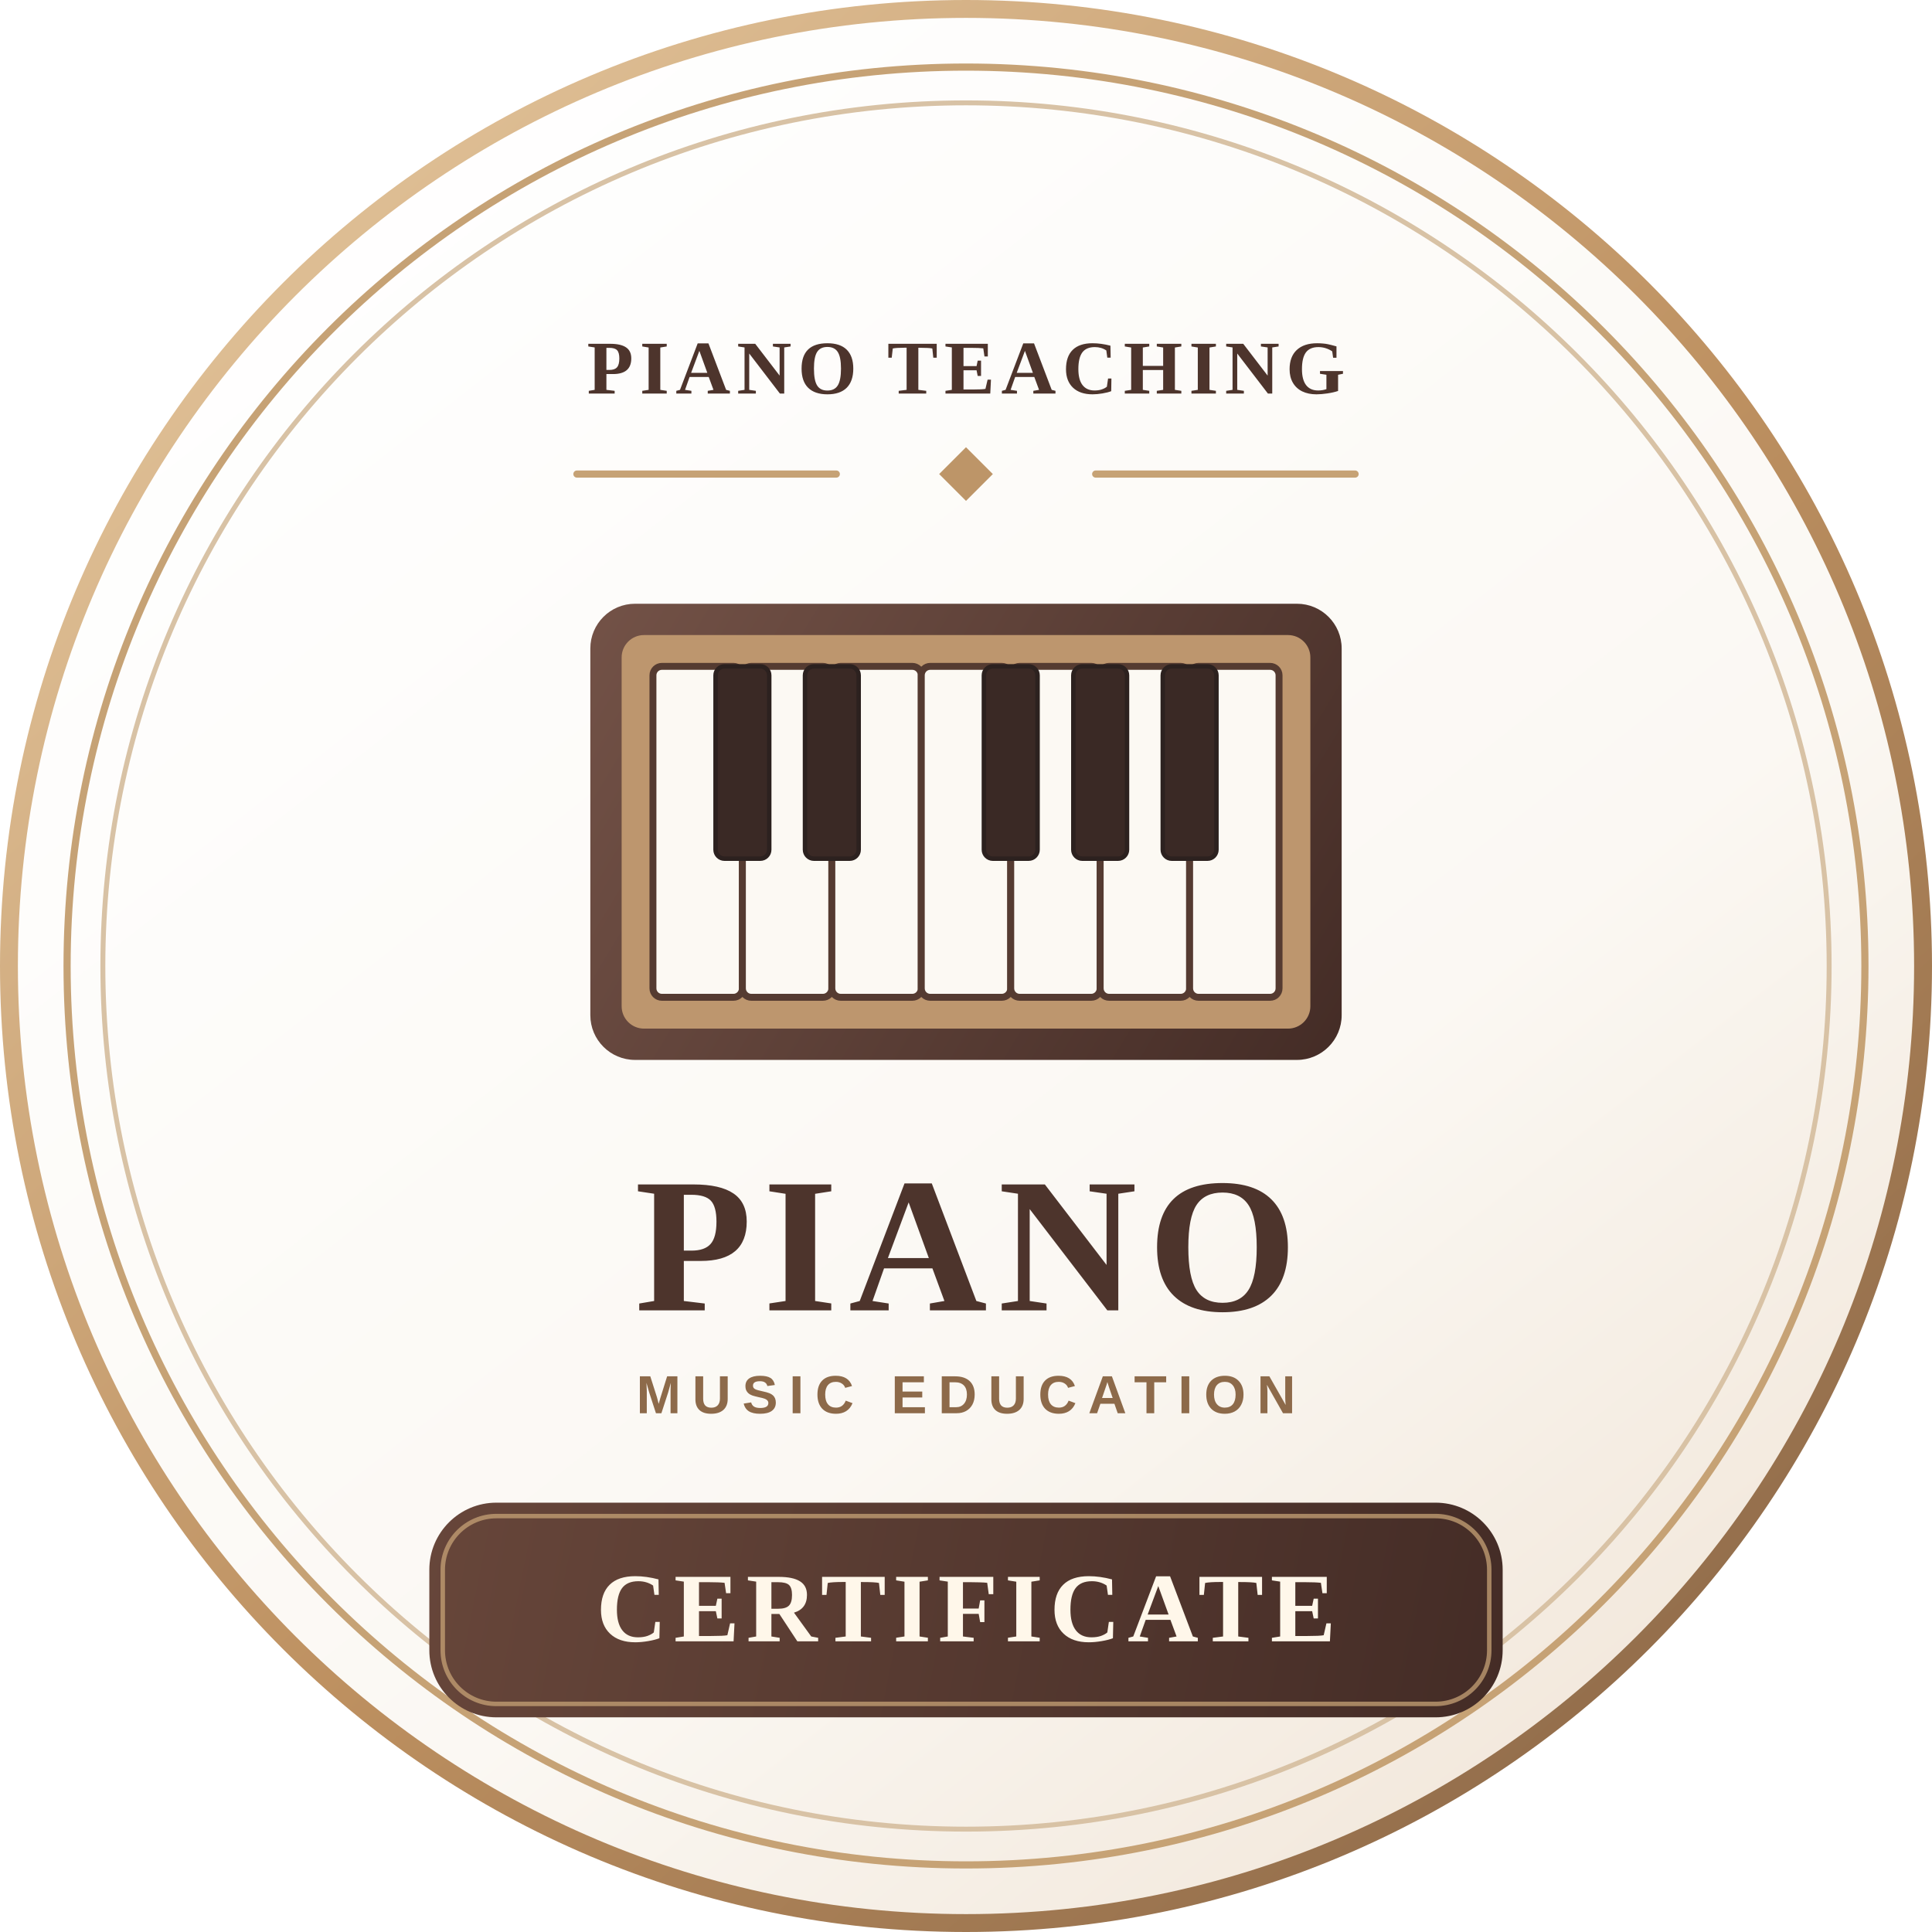
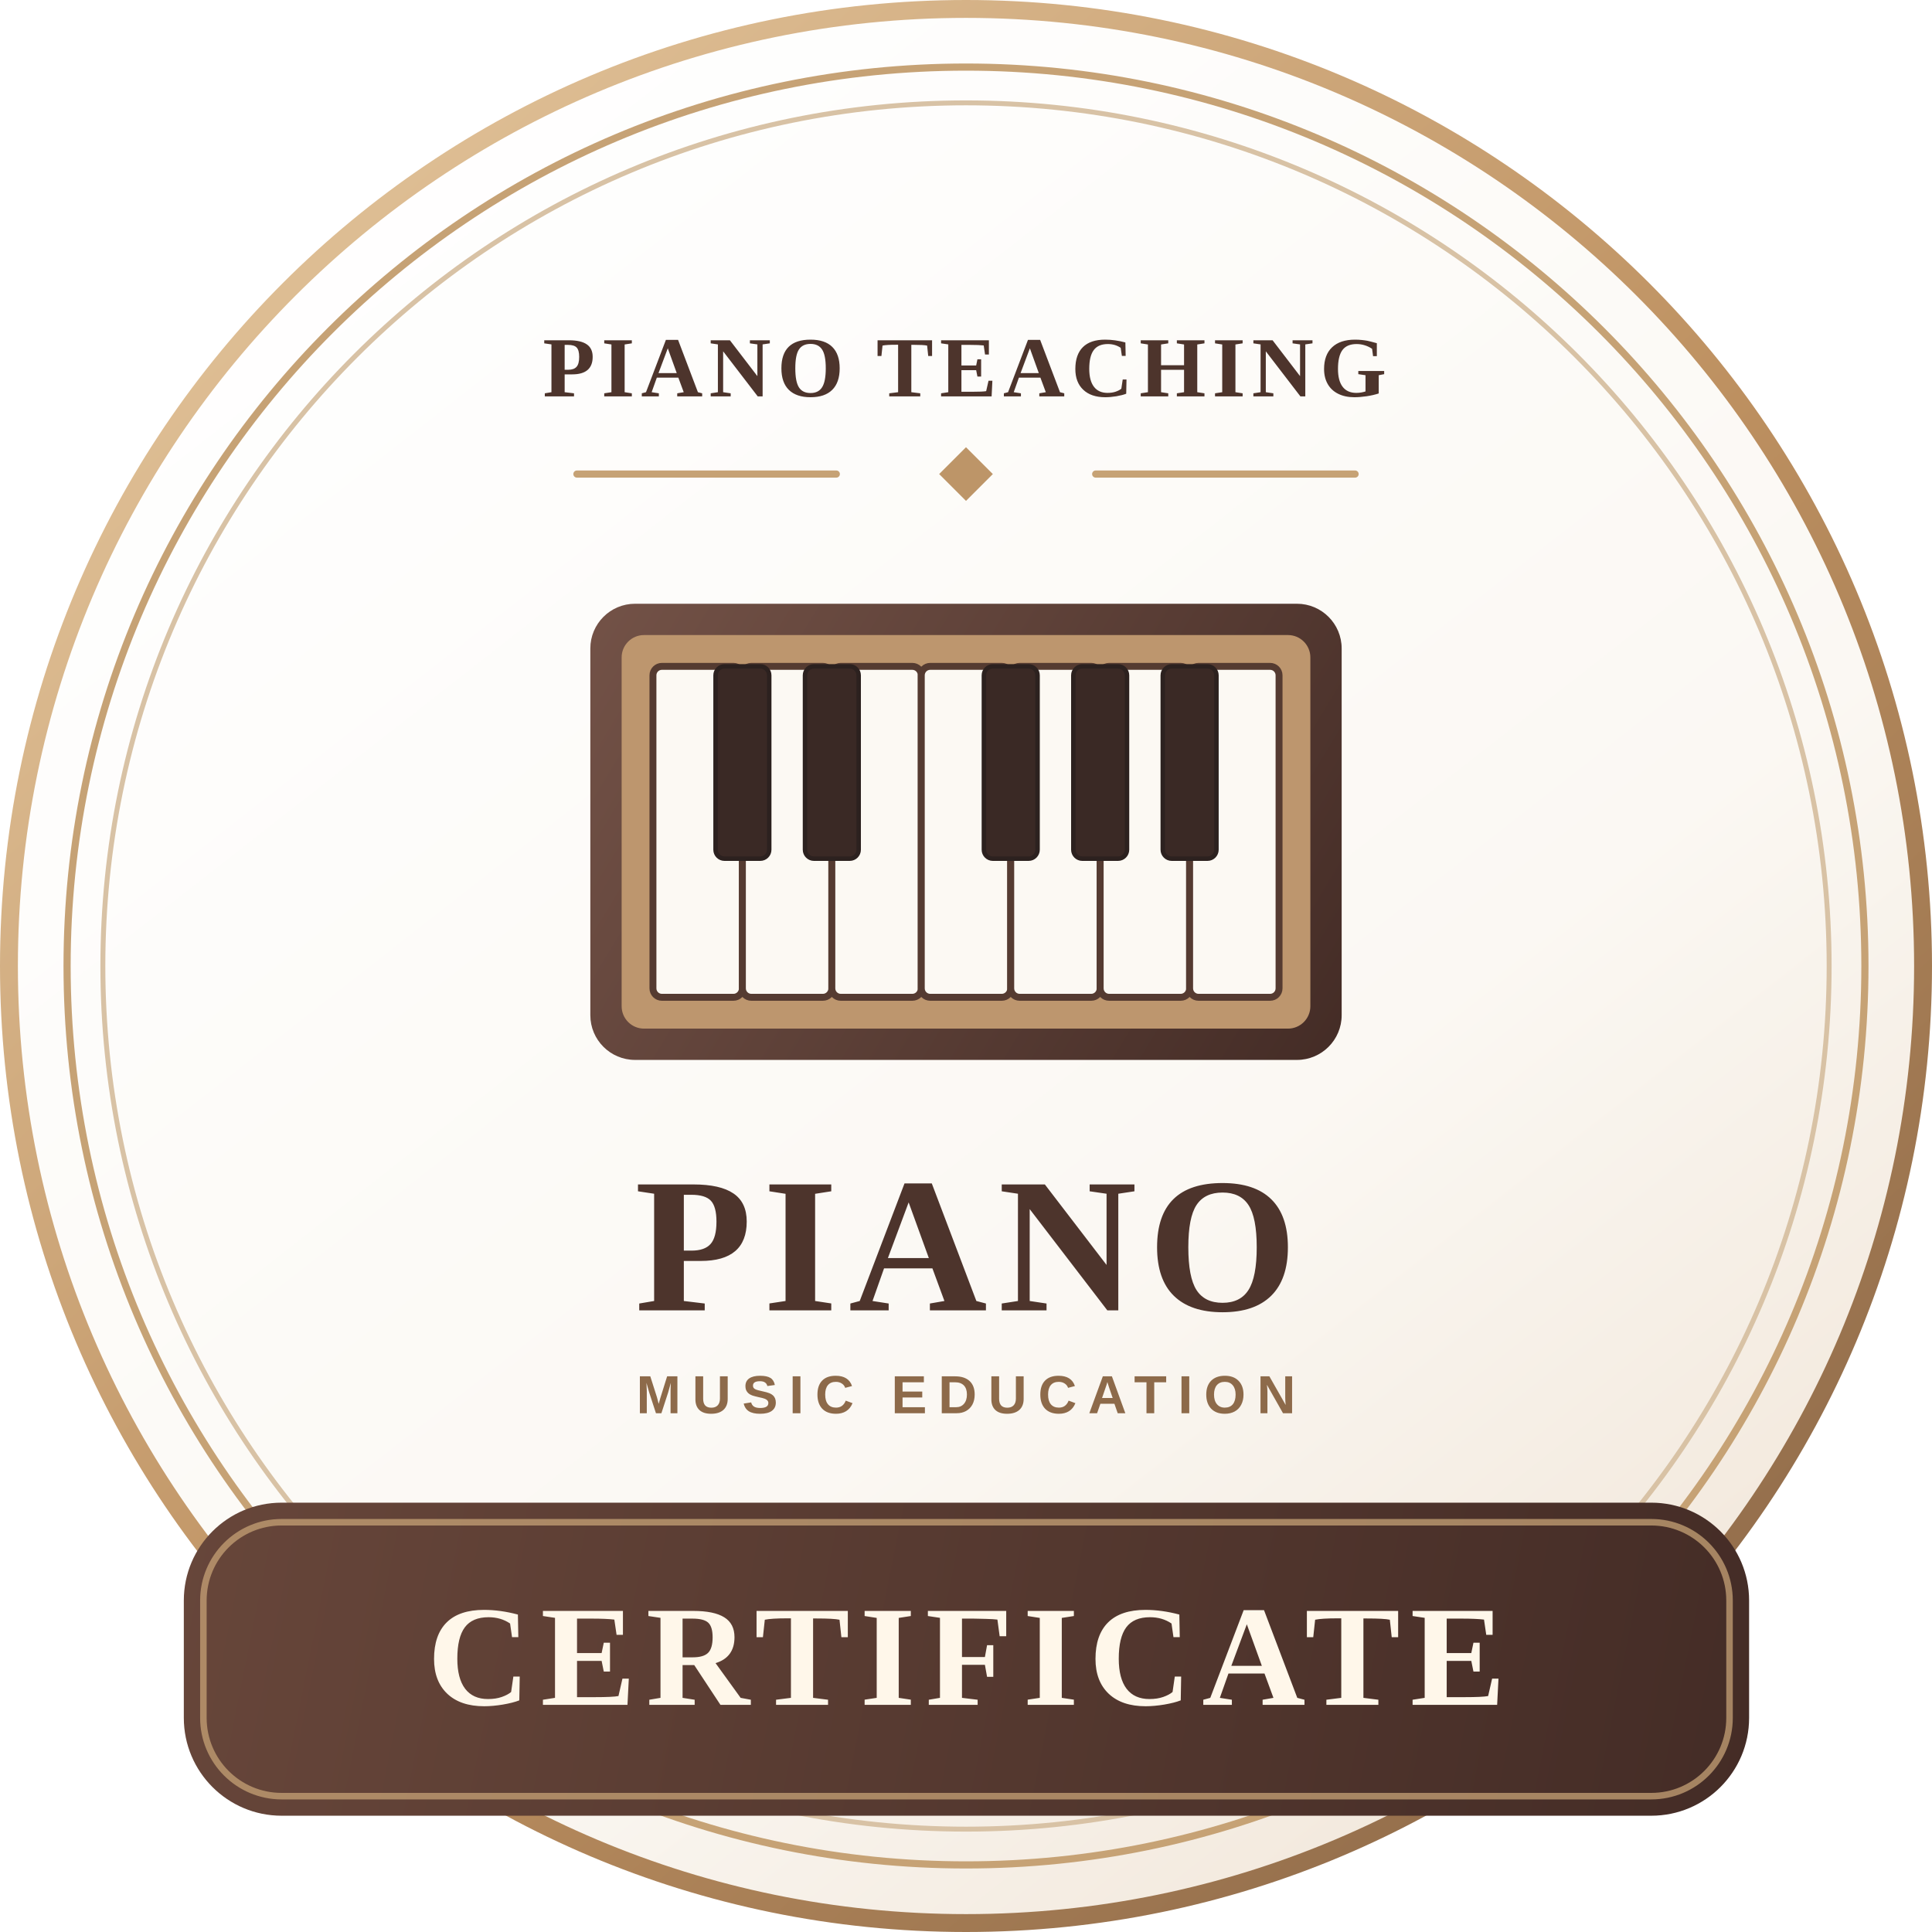
- <svg xmlns="http://www.w3.org/2000/svg" width="432" height="432" viewBox="24 24 432 432" role="img" aria-labelledby="badge-title badge-description">
+ <svg xmlns="http://www.w3.org/2000/svg" width="432" height="432" viewBox="24 24 432 432">
  <defs>
    <linearGradient id="sealFill" x1="96" y1="53" x2="402" y2="444" gradientUnits="userSpaceOnUse">
      <stop offset="0" stop-color="#FFFFFF" />
      <stop offset="0.62" stop-color="#FBF8F3" />
      <stop offset="1" stop-color="#F0E4D6" />
    </linearGradient>
    <linearGradient id="circleEdge" x1="65" y1="52" x2="414" y2="428" gradientUnits="userSpaceOnUse">
      <stop offset="0" stop-color="#E3C59C" />
      <stop offset="0.55" stop-color="#BD9060" />
      <stop offset="1" stop-color="#8C6848" />
    </linearGradient>
    <linearGradient id="keyboardFrame" x1="156" y1="159" x2="324" y2="261" gradientUnits="userSpaceOnUse">
      <stop offset="0" stop-color="#735247" />
      <stop offset="1" stop-color="#442C26" />
    </linearGradient>
-     <linearGradient id="certificateBar" x1="120" y1="360" x2="360" y2="408" gradientUnits="userSpaceOnUse">
+     <linearGradient id="certificateBar" x1="65.103" y1="360" x2="415.103" y2="430" gradientUnits="userSpaceOnUse">
      <stop offset="0" stop-color="#67463A" />
      <stop offset="1" stop-color="#442C26" />
    </linearGradient>
  </defs>
  <circle cx="240" cy="240" r="214" fill="url(#sealFill)" stroke="url(#circleEdge)" stroke-width="4" />
  <circle cx="240" cy="240" r="201" fill="none" stroke="#C6A275" stroke-width="1.6" />
  <circle cx="240" cy="240" r="193" fill="none" stroke="#D8C2A5" stroke-width="1.1" />
-   <text x="240" y="112" text-anchor="middle" font-family="Georgia, 'Times New Roman', serif" font-size="17" font-weight="700" letter-spacing="1.4" fill="#4D342C">PIANO TEACHING</text>
+   <text x="239.696" y="112.635" text-anchor="middle" font-family="Georgia, 'Times New Roman', serif" font-size="19.153px" font-weight="700" letter-spacing="1.4" fill="#4d342c">PIANO TEACHING
+     </text>
  <path d="M153 130 H211 M269 130 H327" stroke="#C6A275" stroke-width="1.6" stroke-linecap="round" />
  <path d="M240 124 L246 130 L240 136 L234 130 Z" fill="#BD9568" />
  <rect x="156" y="159" width="168" height="102" rx="10" fill="url(#keyboardFrame)" />
  <rect x="163" y="166" width="154" height="88" rx="5" fill="#BD966E" />
  <g fill="#FCF9F3" stroke="#553B31" stroke-width="1.55">
    <rect x="170" y="173" width="20" height="74" rx="2" />
    <rect x="190" y="173" width="20" height="74" rx="2" />
    <rect x="210" y="173" width="20" height="74" rx="2" />
    <rect x="230" y="173" width="20" height="74" rx="2" />
    <rect x="250" y="173" width="20" height="74" rx="2" />
    <rect x="270" y="173" width="20" height="74" rx="2" />
    <rect x="290" y="173" width="20" height="74" rx="2" />
  </g>
  <g fill="#3A2925" stroke="#2C211F" stroke-width="1">
    <rect x="184" y="173" width="12" height="43" rx="2" />
    <rect x="204" y="173" width="12" height="43" rx="2" />
    <rect x="244" y="173" width="12" height="43" rx="2" />
    <rect x="264" y="173" width="12" height="43" rx="2" />
    <rect x="284" y="173" width="12" height="43" rx="2" />
  </g>
-   <text x="240" y="317" text-anchor="middle" font-family="Georgia, 'Times New Roman', serif" font-size="43" font-weight="700" letter-spacing="2.4" fill="#4D342C">PIANO</text>
-   <text x="240" y="340" text-anchor="middle" font-family="Arial, Helvetica, sans-serif" font-size="12" font-weight="700" letter-spacing="2.5" fill="#8D6A4A">MUSIC EDUCATION</text>
-   <rect x="120" y="360" width="240" height="48" rx="15" fill="url(#certificateBar)" />
-   <rect x="123" y="363" width="234" height="42" rx="12" fill="none" stroke="#C6A275" stroke-width="1" opacity=".75" />
-   <text x="240" y="391" text-anchor="middle" font-family="Georgia, 'Times New Roman', serif" font-size="22" font-weight="700" letter-spacing="1.5" fill="#FFF7EA">CERTIFICATE</text>
+   <text x="240" y="317" text-anchor="middle" font-family="Georgia, 'Times New Roman', serif" font-size="43" font-weight="700" letter-spacing="2.4" fill="#4D342C">PIANO
+     </text>
+   <text x="240" y="340" text-anchor="middle" font-family="Arial, Helvetica, sans-serif" font-size="12" font-weight="700" letter-spacing="2.5" fill="#8D6A4A">MUSIC EDUCATION
+     </text>
+   <rect x="65.103" y="360" width="350" height="70" rx="21.875" fill="url(#certificateBar)" />
+   <rect x="69.478" y="364.375" width="341.25" height="61.25" rx="17.5" fill="none" stroke="#c6a275" stroke-width="1.458" opacity="0.75" />
+   <text x="240.103" y="405.208" text-anchor="middle" font-family="Georgia, 'Times New Roman', serif" font-size="32.083" font-weight="700" letter-spacing="2.188" fill="#fff7ea">CERTIFICATE
+     </text>
</svg>
